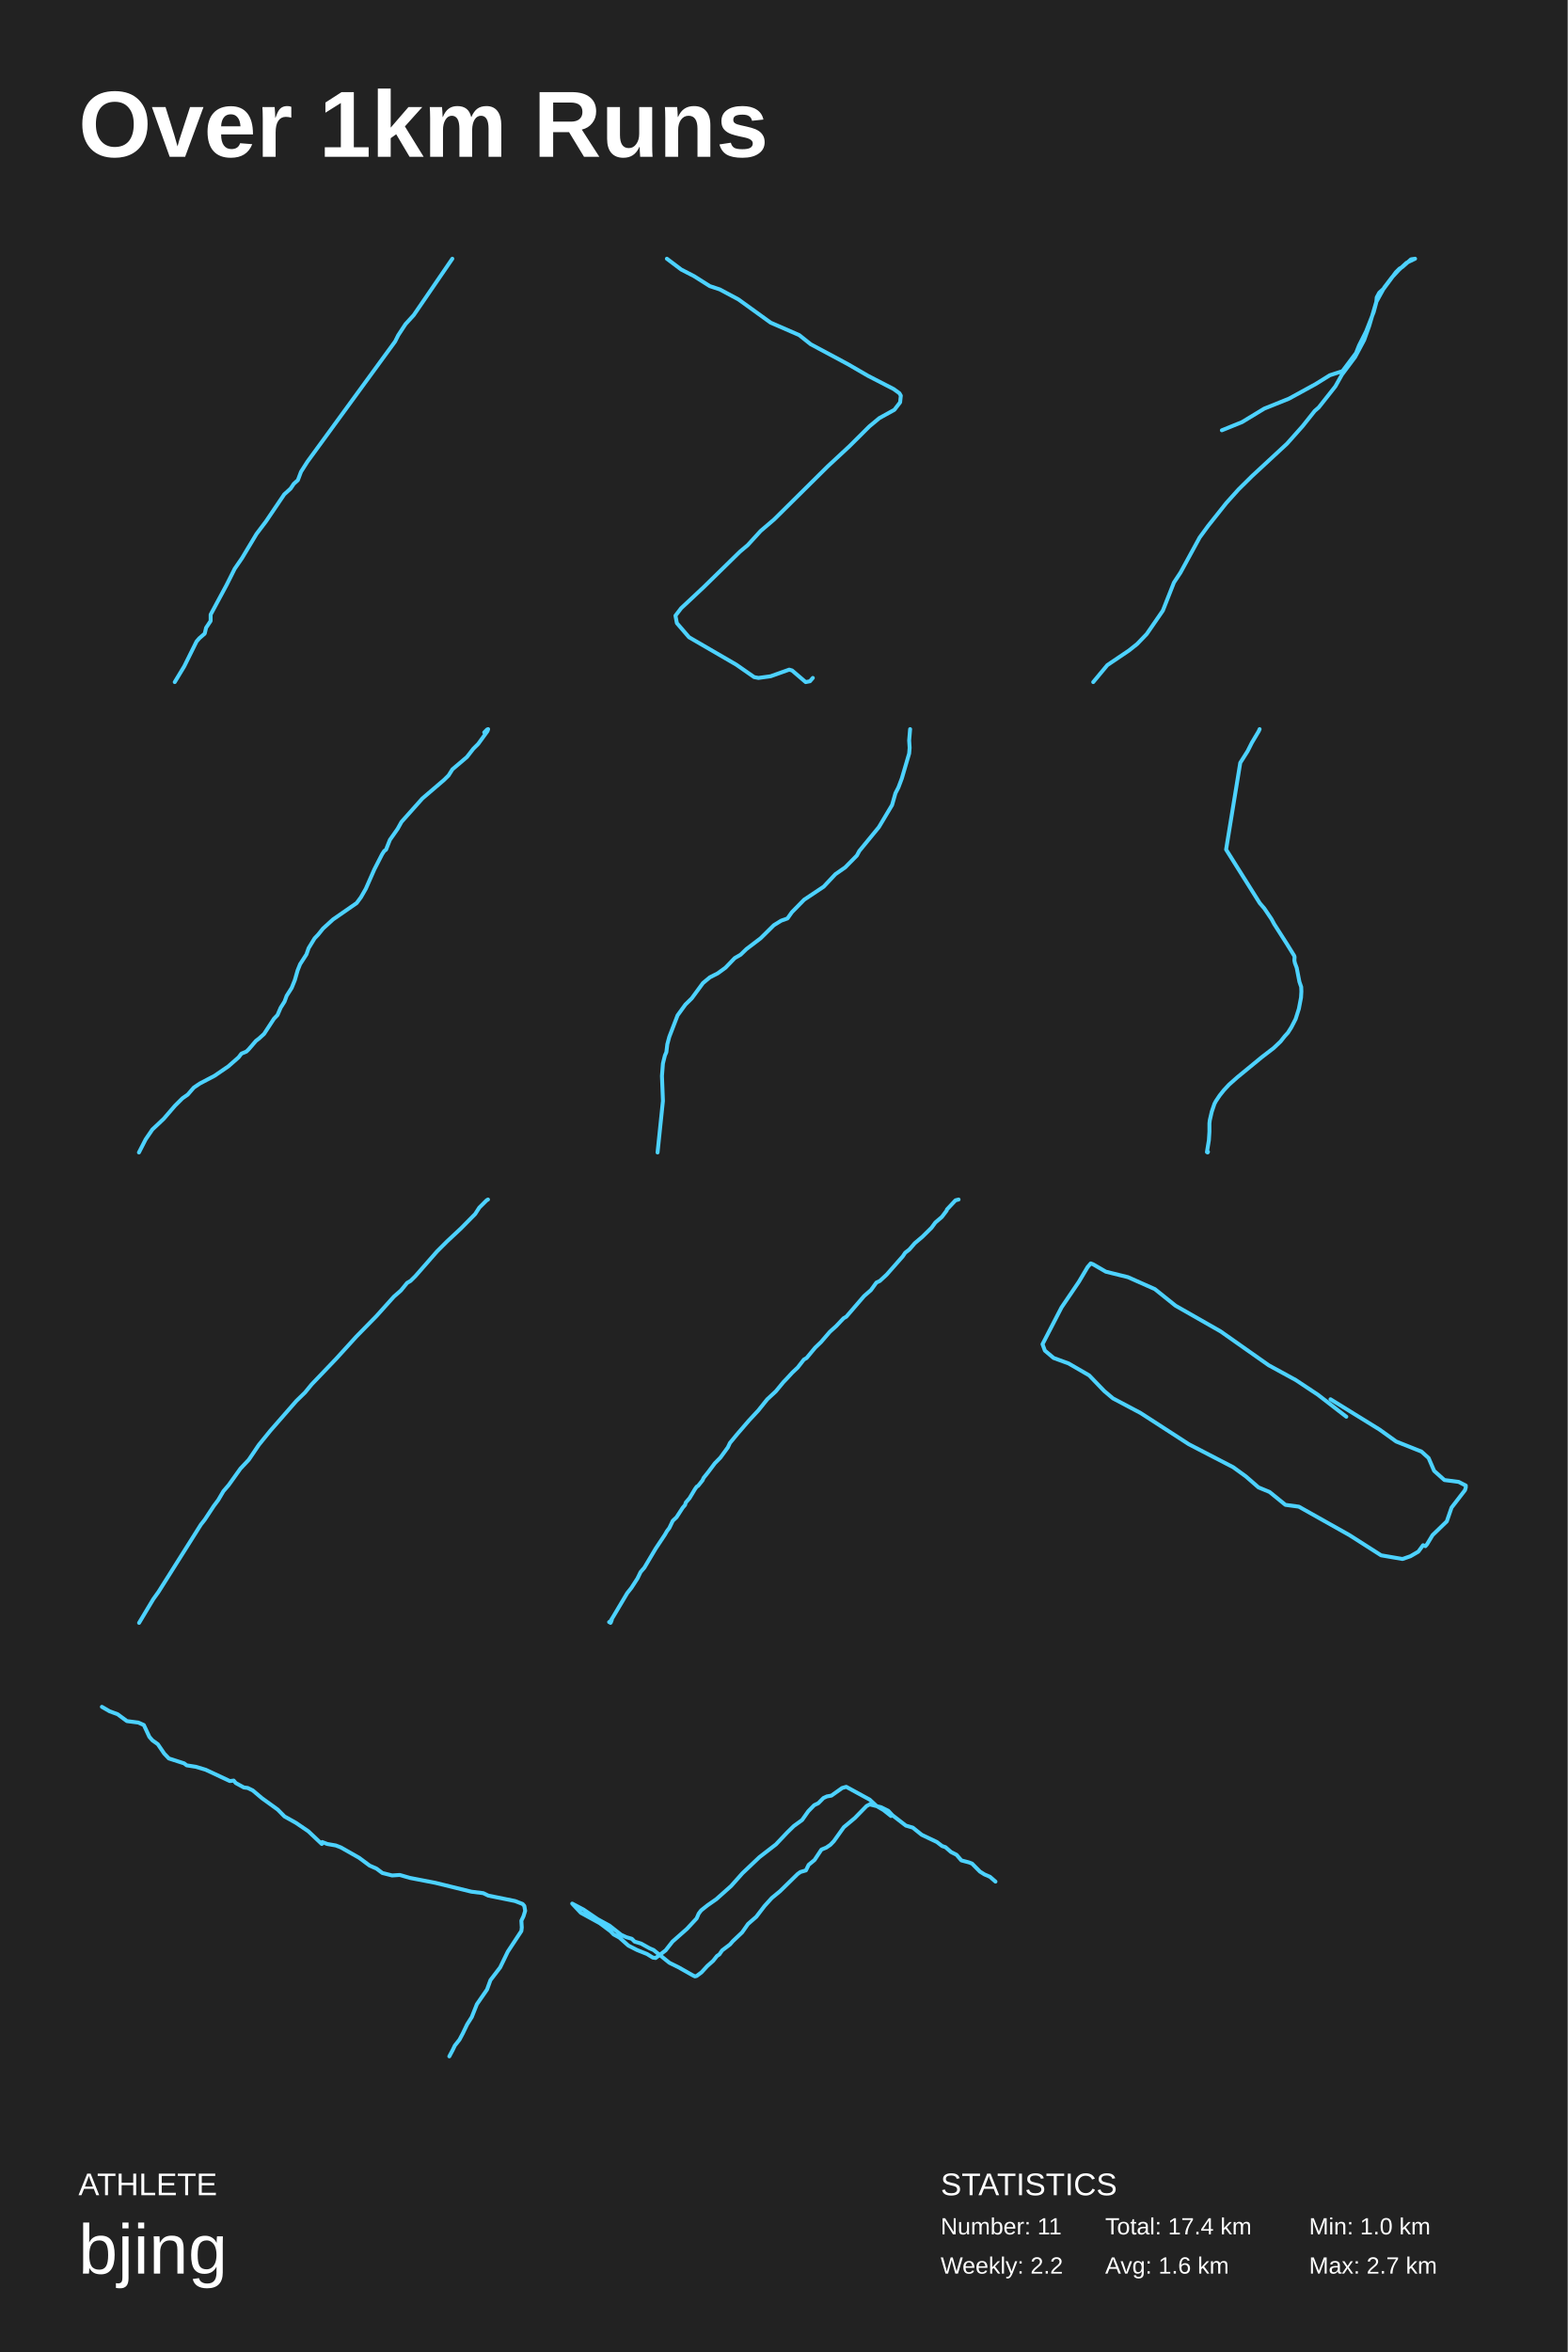
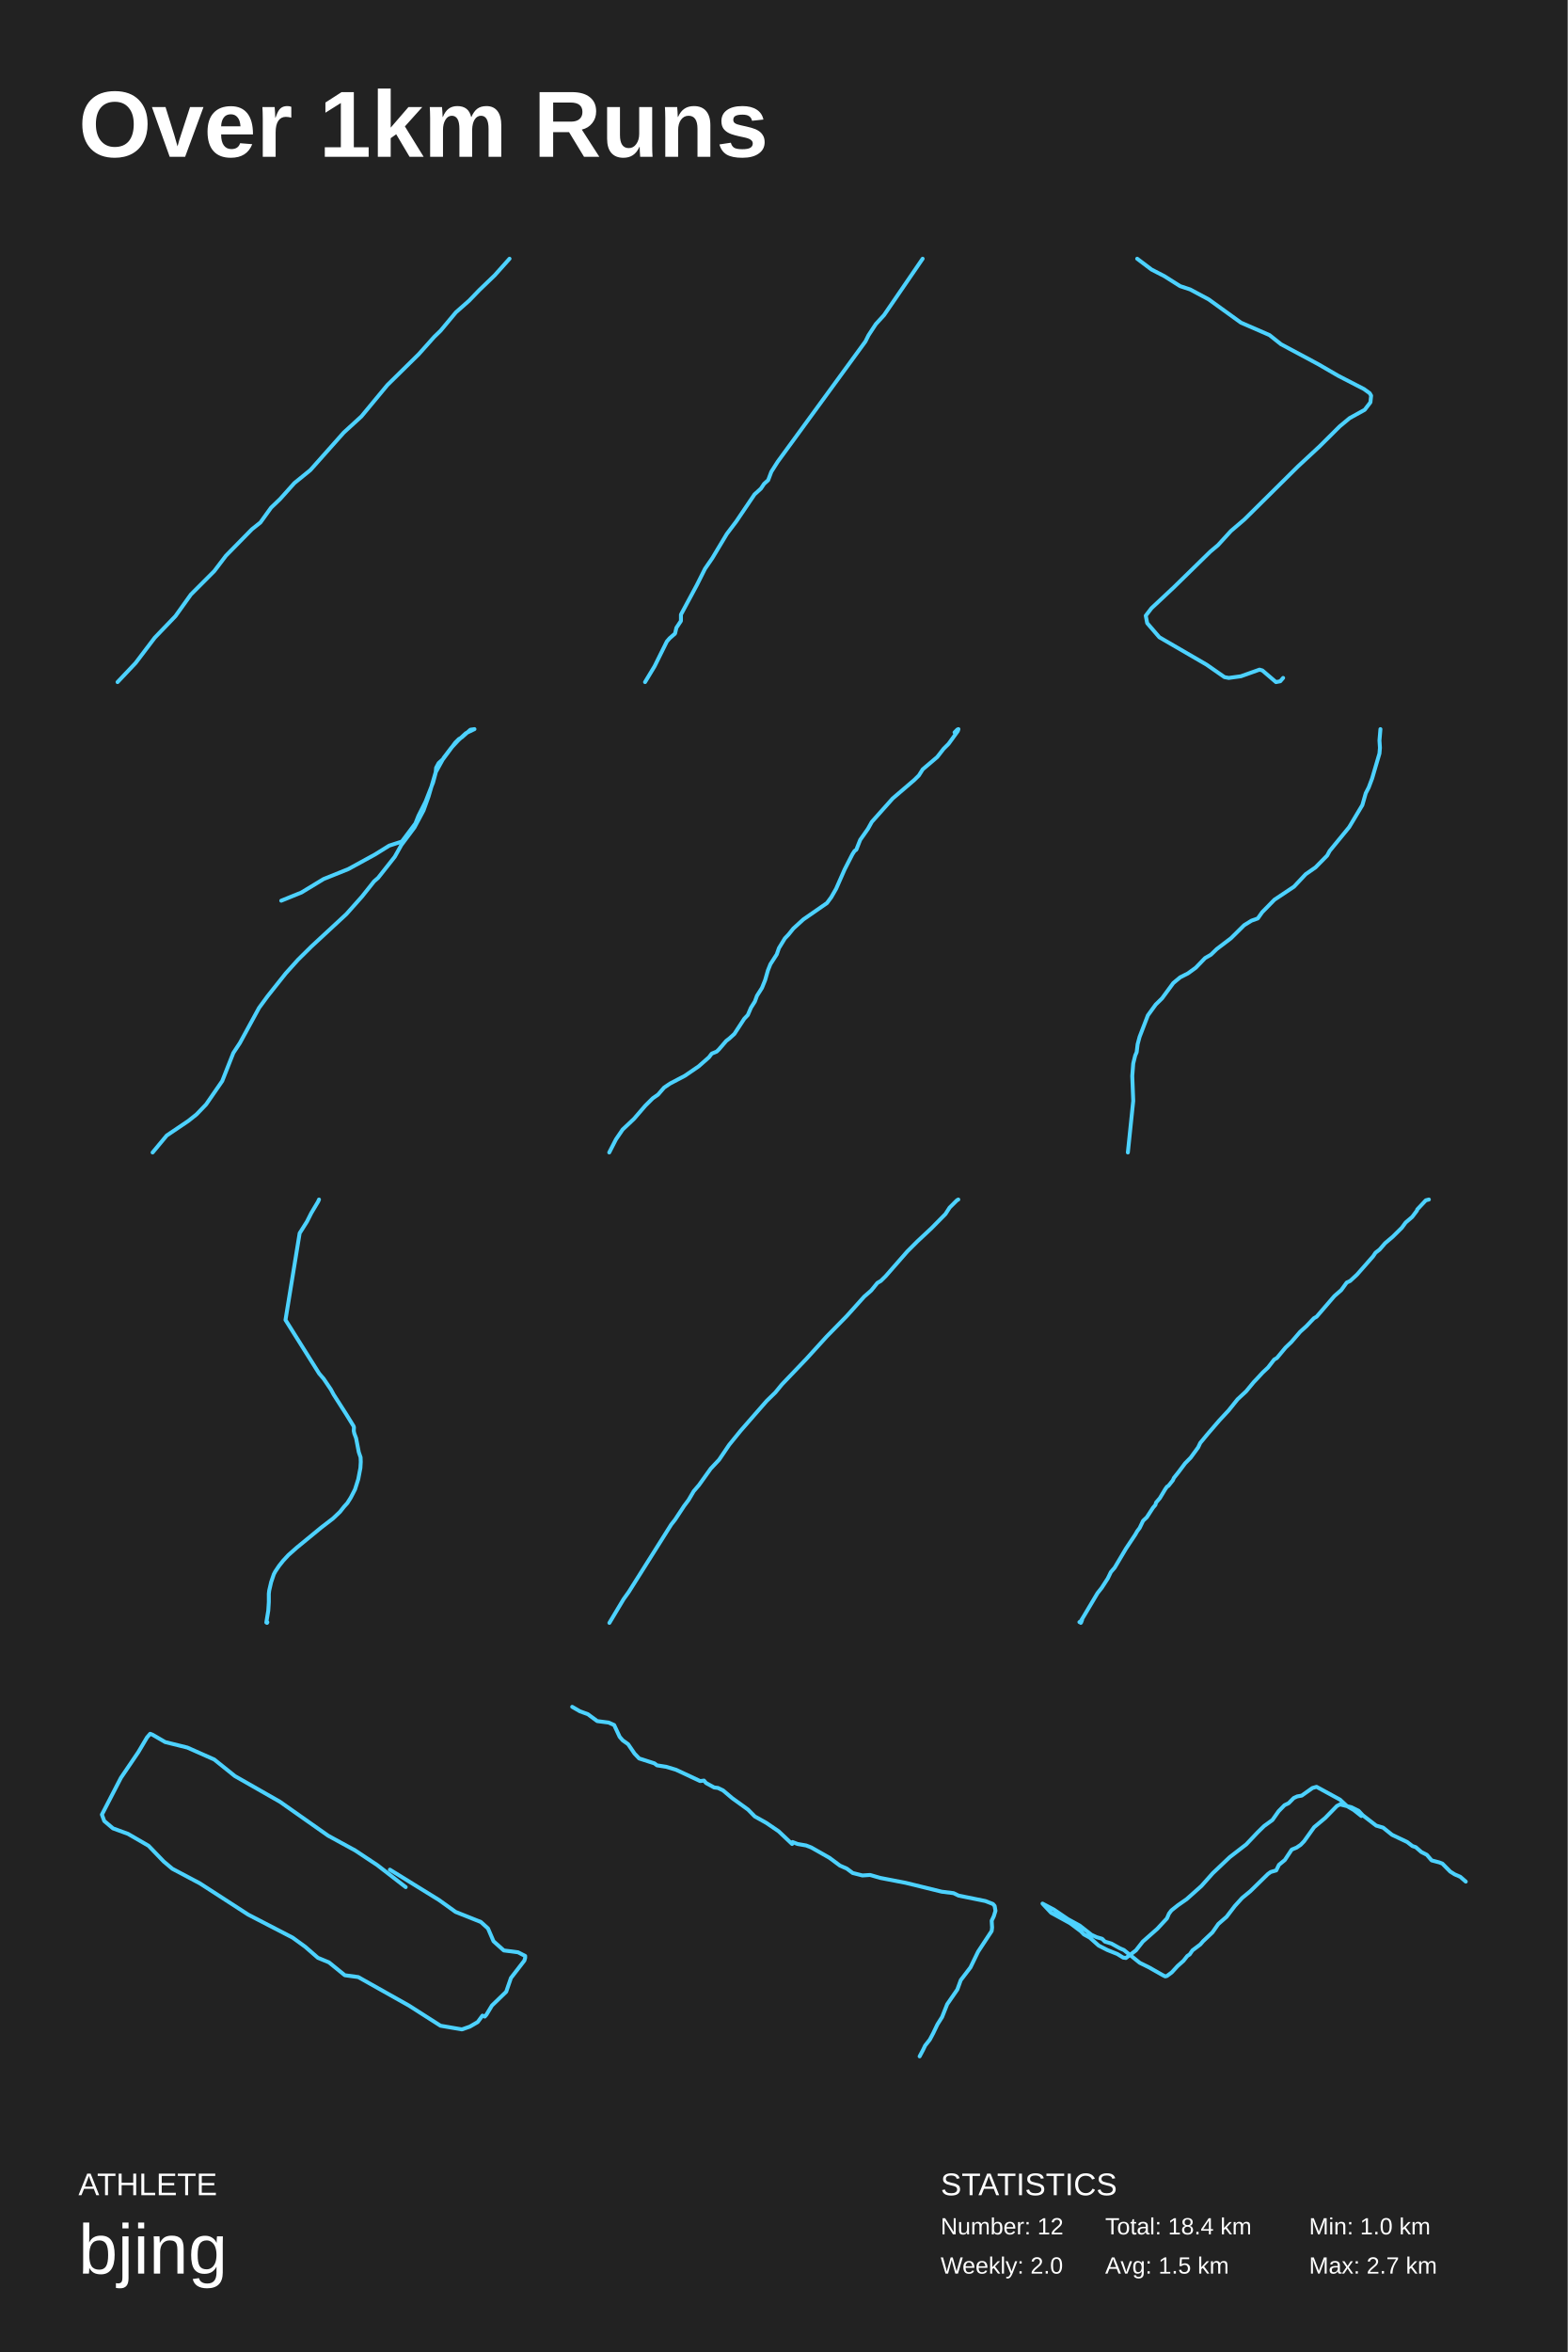
<svg xmlns="http://www.w3.org/2000/svg" baseProfile="full" height="300mm" version="1.1" viewBox="0,0,200,300" width="200mm">
  <defs />
  <rect fill="#222222" height="300" width="200" x="0" y="0" />
  <text fill="#FFFFFF" style="font-size:12px; font-family:Arial; font-weight:bold;" x="10" y="20">Over 1km Runs</text>
  <text fill="#FFFFFF" style="font-size:4px; font-family:Arial" x="10" y="280">ATHLETE</text>
  <text fill="#FFFFFF" style="font-size:9px; font-family:Arial" x="10" y="290">bjing</text>
  <text fill="#FFFFFF" style="font-size:4px; font-family:Arial" x="120" y="280">STATISTICS</text>
-   <text fill="#FFFFFF" style="font-size:3px; font-family:Arial" x="120" y="285">Number: 11</text>
-   <text fill="#FFFFFF" style="font-size:3px; font-family:Arial" x="120" y="290">Weekly: 2.2</text>
-   <text fill="#FFFFFF" style="font-size:3px; font-family:Arial" x="141" y="285">Total: 17.4 km</text>
-   <text fill="#FFFFFF" style="font-size:3px; font-family:Arial" x="141" y="290">Avg: 1.6 km</text>
+   <text fill="#FFFFFF" style="font-size:3px; font-family:Arial" x="120" y="285">Number: 12</text>
+   <text fill="#FFFFFF" style="font-size:3px; font-family:Arial" x="120" y="290">Weekly: 2.0</text>
+   <text fill="#FFFFFF" style="font-size:3px; font-family:Arial" x="141" y="285">Total: 18.4 km</text>
+   <text fill="#FFFFFF" style="font-size:3px; font-family:Arial" x="141" y="290">Avg: 1.5 km</text>
  <text fill="#FFFFFF" style="font-size:3px; font-family:Arial" x="167" y="285">Min: 1.0 km</text>
  <text fill="#FFFFFF" style="font-size:3px; font-family:Arial" x="167" y="290">Max: 2.7 km</text>
-   <polyline fill="none" points="57.707,33.0 52.781,40.196 51.737,41.339 50.81,42.751 50.404,43.558 39.218,58.891 38.406,60.169 38,61.245 37.479,61.715 37.073,62.321 36.261,63.06 33.943,66.49 32.726,68.104 30.871,71.197 29.944,72.542 28.9,74.627 26.872,78.393 26.872,79.2 26.292,80.074 26.118,80.813 25.423,81.419 25.075,81.822 23.51,84.983 22.293,87.0" stroke="#4dd2ff" stroke-linecap="round" stroke-linejoin="round" stroke-width="0.5" />
-   <polyline fill="none" points="85.077,33.0 86.902,34.377 88.545,35.224 90.553,36.494 91.831,36.918 94.204,38.188 98.311,41.153 101.962,42.741 103.423,43.906 108.169,46.447 110.725,47.93 114.011,49.624 114.741,50.153 114.923,50.471 114.832,51.318 114.102,52.271 112.185,53.33 110.907,54.389 108.352,56.93 105.613,59.471 98.768,66.247 97.034,67.73 95.391,69.53 94.387,70.377 89.732,74.93 86.902,77.577 86.172,78.53 86.355,79.483 87.906,81.282 93.93,84.777 96.212,86.365 96.76,86.471 98.311,86.259 100.685,85.412 101.05,85.518 102.784,87.0 103.332,86.894 103.697,86.471" stroke="#4dd2ff" stroke-linecap="round" stroke-linejoin="round" stroke-width="0.5" />
-   <polyline fill="none" points="139.469,87.0 141.271,84.834 144.039,82.967 145.069,82.145 146.291,80.876 148.351,77.888 149.767,74.303 150.604,73.034 153.049,68.552 154.143,67.059 156.46,64.146 158.005,62.428 159.743,60.71 164.183,56.602 166.179,54.361 167.723,52.42 168.238,51.971 170.362,49.283 171.199,47.789 172.872,45.548 174.03,43.382 174.674,41.589 175.575,38.527 176.605,36.66 177.57,35.39 178.471,34.419 179.437,33.523 180.531,33.0 180.016,33.075 178.922,34.046 178.536,34.27 178.085,34.718 176.54,36.809 175.961,37.332 175.639,37.93 175.575,38.602 175.253,39.797 174.288,42.262 173.387,44.054 173.001,45.025 171.263,47.341 169.654,47.863 167.852,48.984 164.441,50.851 161.287,52.121 158.455,53.839 155.881,54.884" stroke="#4dd2ff" stroke-linecap="round" stroke-linejoin="round" stroke-width="0.5" />
-   <polyline fill="none" points="17.725,147.0 18.582,145.326 19.439,144.07 20.881,142.71 22.324,141.035 23.271,140.093 23.948,139.622 24.714,138.733 25.481,138.21 27.375,137.216 29.133,136.012 30.441,134.861 30.801,134.39 31.433,134.128 31.703,133.867 32.65,132.768 33.056,132.454 33.687,131.878 34.95,129.942 35.401,129.472 35.807,128.53 36.303,127.745 36.573,127.012 37.204,126.018 37.61,125.024 37.971,123.768 38.287,122.983 39.098,121.727 39.369,120.943 40.135,119.687 40.586,119.216 41.217,118.431 42.48,117.28 45.501,115.187 46.042,114.454 46.673,113.355 47.756,110.896 48.748,108.96 49.018,108.541 49.244,108.384 49.74,107.128 50.732,105.716 51.228,104.826 53.888,101.843 56.639,99.489 57.225,98.913 57.721,98.128 59.569,96.558 60.381,95.512 61.012,94.884 62.185,93.262 62.275,93.0 62.14,93.052 61.779,93.419" stroke="#4dd2ff" stroke-linecap="round" stroke-linejoin="round" stroke-width="0.5" />
-   <polyline fill="none" points="83.889,147.0 84.574,140.422 84.45,137.241 84.574,135.651 84.824,134.639 85.011,134.205 85.135,133.193 85.385,132.253 86.444,129.506 87.441,128.133 88.252,127.338 89.685,125.386 90.558,124.663 91.555,124.157 92.552,123.434 93.736,122.205 94.484,121.772 95.232,121.049 97.04,119.675 98.722,118.013 99.657,117.434 100.467,117.145 101.028,116.35 102.587,114.76 105.08,113.097 106.575,111.506 107.822,110.639 109.318,109.121 109.629,108.543 112.122,105.506 113.805,102.687 114.241,101.169 114.615,100.446 115.052,99.289 115.987,96.109 116.049,95.386 115.987,94.446 116.111,93.0" stroke="#4dd2ff" stroke-linecap="round" stroke-linejoin="round" stroke-width="0.5" />
-   <polyline fill="none" points="160.697,93.0 160.583,93.265 159.714,94.724 159.165,95.812 158.228,97.297 156.422,108.358 160.72,115.201 161.292,115.864 162.207,117.217 162.55,117.853 164.196,120.426 165.11,121.911 165.156,122.07 165.133,122.521 165.202,122.839 165.431,123.449 165.774,125.226 166.002,125.889 166.025,126.473 165.979,127.242 165.705,128.674 165.293,129.974 164.745,131.035 164.31,131.724 163.899,132.175 163.373,132.838 162.481,133.687 160.995,134.827 157.862,137.4 156.787,138.354 156.124,139.07 155.598,139.733 155.118,140.45 154.935,140.794 154.592,141.802 154.341,142.889 154.295,143.287 154.295,144.348 154.226,145.435 153.975,146.947 154.066,147.0 154.112,146.92" stroke="#4dd2ff" stroke-linecap="round" stroke-linejoin="round" stroke-width="0.5" />
-   <polyline fill="none" points="62.257,153.0 62.08,153.103 61.15,154.028 60.619,154.85 58.847,156.648 57.031,158.344 55.746,159.628 53,162.763 52.38,163.379 51.937,163.636 51.14,164.612 50.254,165.383 48.039,167.849 45.47,170.47 42.901,173.296 39.756,176.584 38.915,177.612 37.807,178.691 34.485,182.493 33.024,184.291 31.739,186.192 30.676,187.322 29.17,189.429 28.506,190.199 27.841,191.33 27.266,192.1 26.114,193.847 25.627,194.464 20.223,203.044 19.559,203.969 17.743,207.0" stroke="#4dd2ff" stroke-linecap="round" stroke-linejoin="round" stroke-width="0.5" />
-   <polyline fill="none" points="122.293,153.0 121.9,153.101 120.808,154.266 120.765,154.418 120.153,155.229 119.324,155.938 118.843,156.597 117.664,157.762 116.703,158.573 116.005,159.383 115.481,159.788 115.175,160.244 113.123,162.575 112.249,163.385 111.812,163.588 111.114,164.55 110.24,165.31 107.97,167.944 107.62,168.147 106.66,169.16 105.873,169.869 104.738,171.186 103.996,171.896 102.904,173.213 102.555,173.415 101.769,174.428 101.07,175.087 100.371,175.847 99.934,176.303 98.974,177.468 97.882,178.481 96.747,179.899 95.568,181.166 94.039,182.939 93.122,184.053 92.86,184.61 91.899,185.928 91.201,186.637 90.327,187.802 89.76,188.511 89.629,188.815 89.061,189.524 88.886,189.625 88.668,189.929 87.969,191.094 87.489,191.652 87.401,191.956 87.096,192.31 86.31,193.526 85.829,193.982 85.393,194.894 85.087,195.299 84.825,195.755 83.646,197.528 82.205,199.959 81.724,200.516 81.331,201.327 80.545,202.542 80.021,203.201 78.275,206.139 77.838,206.848 77.707,206.899 77.794,206.848 77.882,207.0 77.925,206.949 78.056,206.595" stroke="#4dd2ff" stroke-linecap="round" stroke-linejoin="round" stroke-width="0.5" />
-   <polyline fill="none" points="171.759,180.703 168.125,177.892 165.299,176.019 161.867,174.145 155.71,169.813 149.957,166.534 147.333,164.427 143.901,162.904 141.075,162.202 139.46,161.265 139.157,161.148 138.753,161.616 137.643,163.49 135.422,166.768 133.0,171.452 133.303,172.272 134.413,173.209 136.331,173.911 138.955,175.433 140.873,177.424 141.983,178.361 145.516,180.234 151.673,184.216 157.325,187.143 158.94,188.314 160.555,189.719 161.968,190.304 163.987,191.944 165.703,192.178 172.163,195.808 176.2,198.384 178.925,198.852 179.935,198.501 180.944,197.915 181.55,197.096 181.852,197.213 182.054,196.979 182.761,195.808 184.578,194.051 185.183,192.295 186.899,190.07 187.0,189.719 187.0,189.485 186.092,189.016 184.275,188.782 182.963,187.611 182.256,185.972 181.348,185.152 178.118,183.864 175.998,182.342 169.74,178.478" stroke="#4dd2ff" stroke-linecap="round" stroke-linejoin="round" stroke-width="0.5" />
-   <polyline fill="none" points="13.0,217.708 13.973,218.272 15.0,218.649 16.189,219.527 17.649,219.715 18.351,220.028 19.054,221.533 19.432,221.972 20.135,222.474 20.946,223.665 21.541,224.292 23.486,224.919 23.811,225.17 25,225.358 26.243,225.735 29.324,227.177 29.811,227.114 30.081,227.428 31.108,227.992 31.595,228.055 32.243,228.368 33.432,229.372 35.432,230.814 36.297,231.692 37.757,232.507 39.324,233.573 41.054,235.203 41.108,234.953 41.757,235.203 42.838,235.391 43.486,235.642 45.811,236.959 47.162,237.962 48.027,238.339 48.784,238.903 50.027,239.217 51,239.154 52.297,239.53 55.541,240.157 60.135,241.286 61.649,241.474 62.297,241.788 65.703,242.477 66.676,242.854 66.892,243.104 67.0,243.731 66.784,244.421 66.514,244.986 66.568,245.863 66.514,246.302 64.784,248.936 63.811,250.943 62.568,252.573 62.135,253.764 60.838,255.645 60.189,257.276 59.595,258.216 59.054,259.345 58.622,260.16 58.027,260.913 57.757,261.477 57.324,262.292" stroke="#4dd2ff" stroke-linecap="round" stroke-linejoin="round" stroke-width="0.5" />
-   <polyline fill="none" points="127.0,240 126.296,239.388 125.593,239.082 125.021,238.725 124.01,237.704 123.614,237.551 122.647,237.296 122.031,236.582 121.327,236.225 120.624,235.613 120.184,235.46 119.524,234.95 117.59,234.031 116.446,233.113 115.567,232.858 113.852,231.532 113.324,230.97 112.401,230.511 110.95,230.154 110.554,230.358 109.059,231.889 107.651,233.062 106.376,234.848 105.936,235.307 105.409,235.664 104.793,235.919 103.914,237.245 103.166,237.858 102.814,238.572 102.111,238.776 101.759,239.031 99.516,241.224 98.461,242.092 97.537,243.112 96.482,244.489 95.427,245.408 94.679,246.479 93.492,247.601 93.14,248.009 92.129,248.775 91.777,249.285 91.469,249.489 90.985,250.101 90.238,250.764 89.49,251.58 88.875,252.039 88.655,252.09 88.347,251.937 86.544,250.917 85.401,250.356 83.378,248.724 82.894,248.52 81.795,247.907 80.959,247.652 80.607,247.295 79.904,247.091 79.244,246.785 77.749,245.612 76.254,244.796 74.451,243.571 73.0,242.806 74.099,243.979 76.518,245.306 77.881,246.326 78.277,246.734 79.024,247.142 80.168,248.162 81.267,248.724 82.542,249.234 83.29,249.693 83.642,249.744 84.917,248.775 85.796,247.652 87.643,246.02 88.875,244.693 89.138,244.081 89.446,243.673 90.282,243.01 91.381,242.245 93.272,240.561 94.723,238.929 96.878,236.888 98.989,235.256 100.44,233.725 101.275,232.909 102.331,232.144 103.122,231.021 103.87,230.256 104.397,230.001 105.057,229.338 105.497,229.134 106.068,229.032 107.432,228.063 107.959,227.91 110.95,229.542 111.829,230.358 112.708,230.868 113.676,231.634" stroke="#4dd2ff" stroke-linecap="round" stroke-linejoin="round" stroke-width="0.5" />
+   <polyline fill="none" points="14.996,87.0 17.3,84.563 19.74,81.341 22.382,78.59 24.347,75.839 27.329,72.852 28.82,70.887 32.14,67.507 33.224,66.642 34.579,64.756 35.731,63.655 37.561,61.612 39.593,59.961 43.862,55.166 46.098,53.123 49.419,49.114 53.417,45.184 55.382,42.983 56.195,42.197 58.16,39.839 59.854,38.345 61.141,37.009 63.106,35.122 65.004,33.0" stroke="#4dd2ff" stroke-linecap="round" stroke-linejoin="round" stroke-width="0.5" />
+   <polyline fill="none" points="117.707,33.0 112.781,40.196 111.737,41.339 110.81,42.751 110.404,43.558 99.218,58.891 98.406,60.169 98,61.245 97.479,61.715 97.073,62.321 96.261,63.06 93.943,66.49 92.726,68.104 90.871,71.197 89.944,72.542 88.9,74.627 86.872,78.393 86.872,79.2 86.292,80.074 86.118,80.813 85.423,81.419 85.075,81.822 83.51,84.983 82.293,87.0" stroke="#4dd2ff" stroke-linecap="round" stroke-linejoin="round" stroke-width="0.5" />
+   <polyline fill="none" points="145.077,33.0 146.902,34.377 148.545,35.224 150.553,36.494 151.831,36.918 154.204,38.188 158.311,41.153 161.962,42.741 163.423,43.906 168.169,46.447 170.725,47.93 174.011,49.624 174.741,50.153 174.923,50.471 174.832,51.318 174.102,52.271 172.185,53.33 170.907,54.389 168.352,56.93 165.613,59.471 158.768,66.247 157.034,67.73 155.391,69.53 154.387,70.377 149.732,74.93 146.902,77.577 146.172,78.53 146.355,79.483 147.906,81.282 153.93,84.777 156.212,86.365 156.76,86.471 158.311,86.259 160.685,85.412 161.05,85.518 162.784,87.0 163.332,86.894 163.697,86.471" stroke="#4dd2ff" stroke-linecap="round" stroke-linejoin="round" stroke-width="0.5" />
+   <polyline fill="none" points="19.469,147.0 21.271,144.834 24.039,142.967 25.069,142.145 26.291,140.876 28.351,137.888 29.767,134.303 30.604,133.034 33.049,128.552 34.143,127.059 36.46,124.146 38.005,122.428 39.743,120.71 44.183,116.602 46.179,114.361 47.723,112.42 48.238,111.971 50.362,109.283 51.199,107.789 52.872,105.548 54.03,103.382 54.674,101.589 55.575,98.527 56.605,96.66 57.57,95.39 58.471,94.419 59.437,93.523 60.531,93.0 60.016,93.075 58.922,94.046 58.536,94.27 58.085,94.718 56.54,96.809 55.961,97.332 55.639,97.93 55.575,98.602 55.253,99.797 54.288,102.262 53.387,104.054 53.001,105.025 51.263,107.341 49.654,107.863 47.852,108.984 44.441,110.851 41.287,112.121 38.455,113.839 35.881,114.884" stroke="#4dd2ff" stroke-linecap="round" stroke-linejoin="round" stroke-width="0.5" />
+   <polyline fill="none" points="77.725,147.0 78.582,145.326 79.439,144.07 80.881,142.71 82.324,141.035 83.271,140.093 83.948,139.622 84.714,138.733 85.481,138.21 87.375,137.216 89.133,136.012 90.441,134.861 90.801,134.39 91.433,134.128 91.703,133.867 92.65,132.768 93.056,132.454 93.687,131.878 94.95,129.942 95.401,129.472 95.807,128.53 96.303,127.745 96.573,127.012 97.204,126.018 97.61,125.024 97.971,123.768 98.287,122.983 99.098,121.727 99.369,120.943 100.135,119.687 100.586,119.216 101.217,118.431 102.48,117.28 105.501,115.187 106.042,114.454 106.673,113.355 107.756,110.896 108.748,108.96 109.018,108.541 109.244,108.384 109.74,107.128 110.732,105.716 111.228,104.826 113.888,101.843 116.639,99.489 117.225,98.913 117.721,98.128 119.569,96.558 120.381,95.512 121.012,94.884 122.185,93.262 122.275,93.0 122.14,93.052 121.779,93.419" stroke="#4dd2ff" stroke-linecap="round" stroke-linejoin="round" stroke-width="0.5" />
+   <polyline fill="none" points="143.889,147.0 144.574,140.422 144.45,137.241 144.574,135.651 144.824,134.639 145.011,134.205 145.135,133.193 145.385,132.253 146.444,129.506 147.441,128.133 148.252,127.338 149.685,125.386 150.558,124.663 151.555,124.157 152.552,123.434 153.736,122.205 154.484,121.772 155.232,121.049 157.04,119.675 158.722,118.013 159.657,117.434 160.467,117.145 161.028,116.35 162.587,114.76 165.08,113.097 166.575,111.506 167.822,110.639 169.318,109.121 169.629,108.543 172.122,105.506 173.805,102.687 174.241,101.169 174.615,100.446 175.052,99.289 175.987,96.109 176.049,95.386 175.987,94.446 176.111,93.0" stroke="#4dd2ff" stroke-linecap="round" stroke-linejoin="round" stroke-width="0.5" />
+   <polyline fill="none" points="40.697,153.0 40.583,153.265 39.714,154.724 39.165,155.812 38.228,157.297 36.422,168.358 40.72,175.201 41.292,175.864 42.207,177.217 42.55,177.853 44.196,180.426 45.11,181.911 45.156,182.07 45.133,182.521 45.202,182.839 45.431,183.449 45.774,185.226 46.002,185.889 46.025,186.473 45.979,187.242 45.705,188.674 45.293,189.974 44.745,191.035 44.31,191.724 43.899,192.175 43.373,192.838 42.481,193.687 40.995,194.827 37.862,197.4 36.787,198.354 36.124,199.07 35.598,199.733 35.118,200.45 34.935,200.794 34.592,201.802 34.341,202.889 34.295,203.287 34.295,204.348 34.226,205.435 33.975,206.947 34.066,207.0 34.112,206.92" stroke="#4dd2ff" stroke-linecap="round" stroke-linejoin="round" stroke-width="0.5" />
+   <polyline fill="none" points="122.257,153.0 122.08,153.103 121.15,154.028 120.619,154.85 118.847,156.648 117.031,158.344 115.746,159.628 113,162.763 112.38,163.379 111.937,163.636 111.14,164.612 110.254,165.383 108.039,167.849 105.47,170.47 102.901,173.296 99.756,176.584 98.915,177.612 97.807,178.691 94.485,182.493 93.024,184.291 91.739,186.192 90.676,187.322 89.17,189.429 88.506,190.199 87.841,191.33 87.266,192.1 86.114,193.847 85.627,194.464 80.223,203.044 79.559,203.969 77.743,207.0" stroke="#4dd2ff" stroke-linecap="round" stroke-linejoin="round" stroke-width="0.5" />
+   <polyline fill="none" points="182.293,153.0 181.9,153.101 180.808,154.266 180.765,154.418 180.153,155.229 179.324,155.938 178.843,156.597 177.664,157.762 176.703,158.573 176.005,159.383 175.481,159.788 175.175,160.244 173.123,162.575 172.249,163.385 171.812,163.588 171.114,164.55 170.24,165.31 167.97,167.944 167.62,168.147 166.66,169.16 165.873,169.869 164.738,171.186 163.996,171.896 162.904,173.213 162.555,173.415 161.769,174.428 161.07,175.087 160.371,175.847 159.934,176.303 158.974,177.468 157.882,178.481 156.747,179.899 155.568,181.166 154.039,182.939 153.122,184.053 152.86,184.61 151.899,185.928 151.201,186.637 150.327,187.802 149.76,188.511 149.629,188.815 149.061,189.524 148.886,189.625 148.668,189.929 147.969,191.094 147.489,191.652 147.401,191.956 147.096,192.31 146.31,193.526 145.829,193.982 145.393,194.894 145.087,195.299 144.825,195.755 143.646,197.528 142.205,199.959 141.724,200.516 141.331,201.327 140.545,202.542 140.021,203.201 138.275,206.139 137.838,206.848 137.707,206.899 137.794,206.848 137.882,207.0 137.925,206.949 138.056,206.595" stroke="#4dd2ff" stroke-linecap="round" stroke-linejoin="round" stroke-width="0.5" />
+   <polyline fill="none" points="51.759,240.703 48.125,237.892 45.299,236.019 41.867,234.145 35.71,229.813 29.957,226.534 27.333,224.427 23.901,222.904 21.075,222.202 19.46,221.265 19.157,221.148 18.753,221.616 17.643,223.49 15.422,226.768 13.0,231.452 13.303,232.272 14.413,233.209 16.331,233.911 18.955,235.433 20.873,237.424 21.983,238.361 25.516,240.234 31.673,244.216 37.325,247.143 38.94,248.314 40.555,249.719 41.968,250.304 43.987,251.944 45.703,252.178 52.163,255.808 56.2,258.384 58.925,258.852 59.935,258.501 60.944,257.915 61.55,257.096 61.852,257.213 62.054,256.979 62.761,255.808 64.578,254.051 65.183,252.295 66.899,250.07 67.0,249.719 67.0,249.485 66.092,249.016 64.275,248.782 62.963,247.611 62.256,245.972 61.348,245.152 58.118,243.864 55.998,242.342 49.74,238.478" stroke="#4dd2ff" stroke-linecap="round" stroke-linejoin="round" stroke-width="0.5" />
+   <polyline fill="none" points="73.0,217.708 73.973,218.272 75.0,218.649 76.189,219.527 77.649,219.715 78.351,220.028 79.054,221.533 79.432,221.972 80.135,222.474 80.946,223.665 81.541,224.292 83.486,224.919 83.811,225.17 85,225.358 86.243,225.735 89.324,227.177 89.811,227.114 90.081,227.428 91.108,227.992 91.595,228.055 92.243,228.368 93.432,229.372 95.432,230.814 96.297,231.692 97.757,232.507 99.324,233.573 101.054,235.203 101.108,234.953 101.757,235.203 102.838,235.391 103.486,235.642 105.811,236.959 107.162,237.962 108.027,238.339 108.784,238.903 110.027,239.217 111,239.154 112.297,239.53 115.541,240.157 120.135,241.286 121.649,241.474 122.297,241.788 125.703,242.477 126.676,242.854 126.892,243.104 127.0,243.731 126.784,244.421 126.514,244.986 126.568,245.863 126.514,246.302 124.784,248.936 123.811,250.943 122.568,252.573 122.135,253.764 120.838,255.645 120.189,257.276 119.595,258.216 119.054,259.345 118.622,260.16 118.027,260.913 117.757,261.477 117.324,262.292" stroke="#4dd2ff" stroke-linecap="round" stroke-linejoin="round" stroke-width="0.5" />
+   <polyline fill="none" points="187.0,240 186.296,239.388 185.593,239.082 185.021,238.725 184.01,237.704 183.614,237.551 182.647,237.296 182.031,236.582 181.327,236.225 180.624,235.613 180.184,235.46 179.524,234.95 177.59,234.031 176.446,233.113 175.567,232.858 173.852,231.532 173.324,230.97 172.401,230.511 170.95,230.154 170.554,230.358 169.059,231.889 167.651,233.062 166.376,234.848 165.936,235.307 165.409,235.664 164.793,235.919 163.914,237.245 163.166,237.858 162.814,238.572 162.111,238.776 161.759,239.031 159.516,241.224 158.461,242.092 157.537,243.112 156.482,244.489 155.427,245.408 154.679,246.479 153.492,247.601 153.14,248.009 152.129,248.775 151.777,249.285 151.469,249.489 150.985,250.101 150.238,250.764 149.49,251.58 148.875,252.039 148.655,252.09 148.347,251.937 146.544,250.917 145.401,250.356 143.378,248.724 142.894,248.52 141.795,247.907 140.959,247.652 140.607,247.295 139.904,247.091 139.244,246.785 137.749,245.612 136.254,244.796 134.451,243.571 133.0,242.806 134.099,243.979 136.518,245.306 137.881,246.326 138.277,246.734 139.024,247.142 140.168,248.162 141.267,248.724 142.542,249.234 143.29,249.693 143.642,249.744 144.917,248.775 145.796,247.652 147.643,246.02 148.875,244.693 149.138,244.081 149.446,243.673 150.282,243.01 151.381,242.245 153.272,240.561 154.723,238.929 156.878,236.888 158.989,235.256 160.44,233.725 161.275,232.909 162.331,232.144 163.122,231.021 163.87,230.256 164.397,230.001 165.057,229.338 165.497,229.134 166.068,229.032 167.432,228.063 167.959,227.91 170.95,229.542 171.829,230.358 172.708,230.868 173.676,231.634" stroke="#4dd2ff" stroke-linecap="round" stroke-linejoin="round" stroke-width="0.5" />
</svg>
